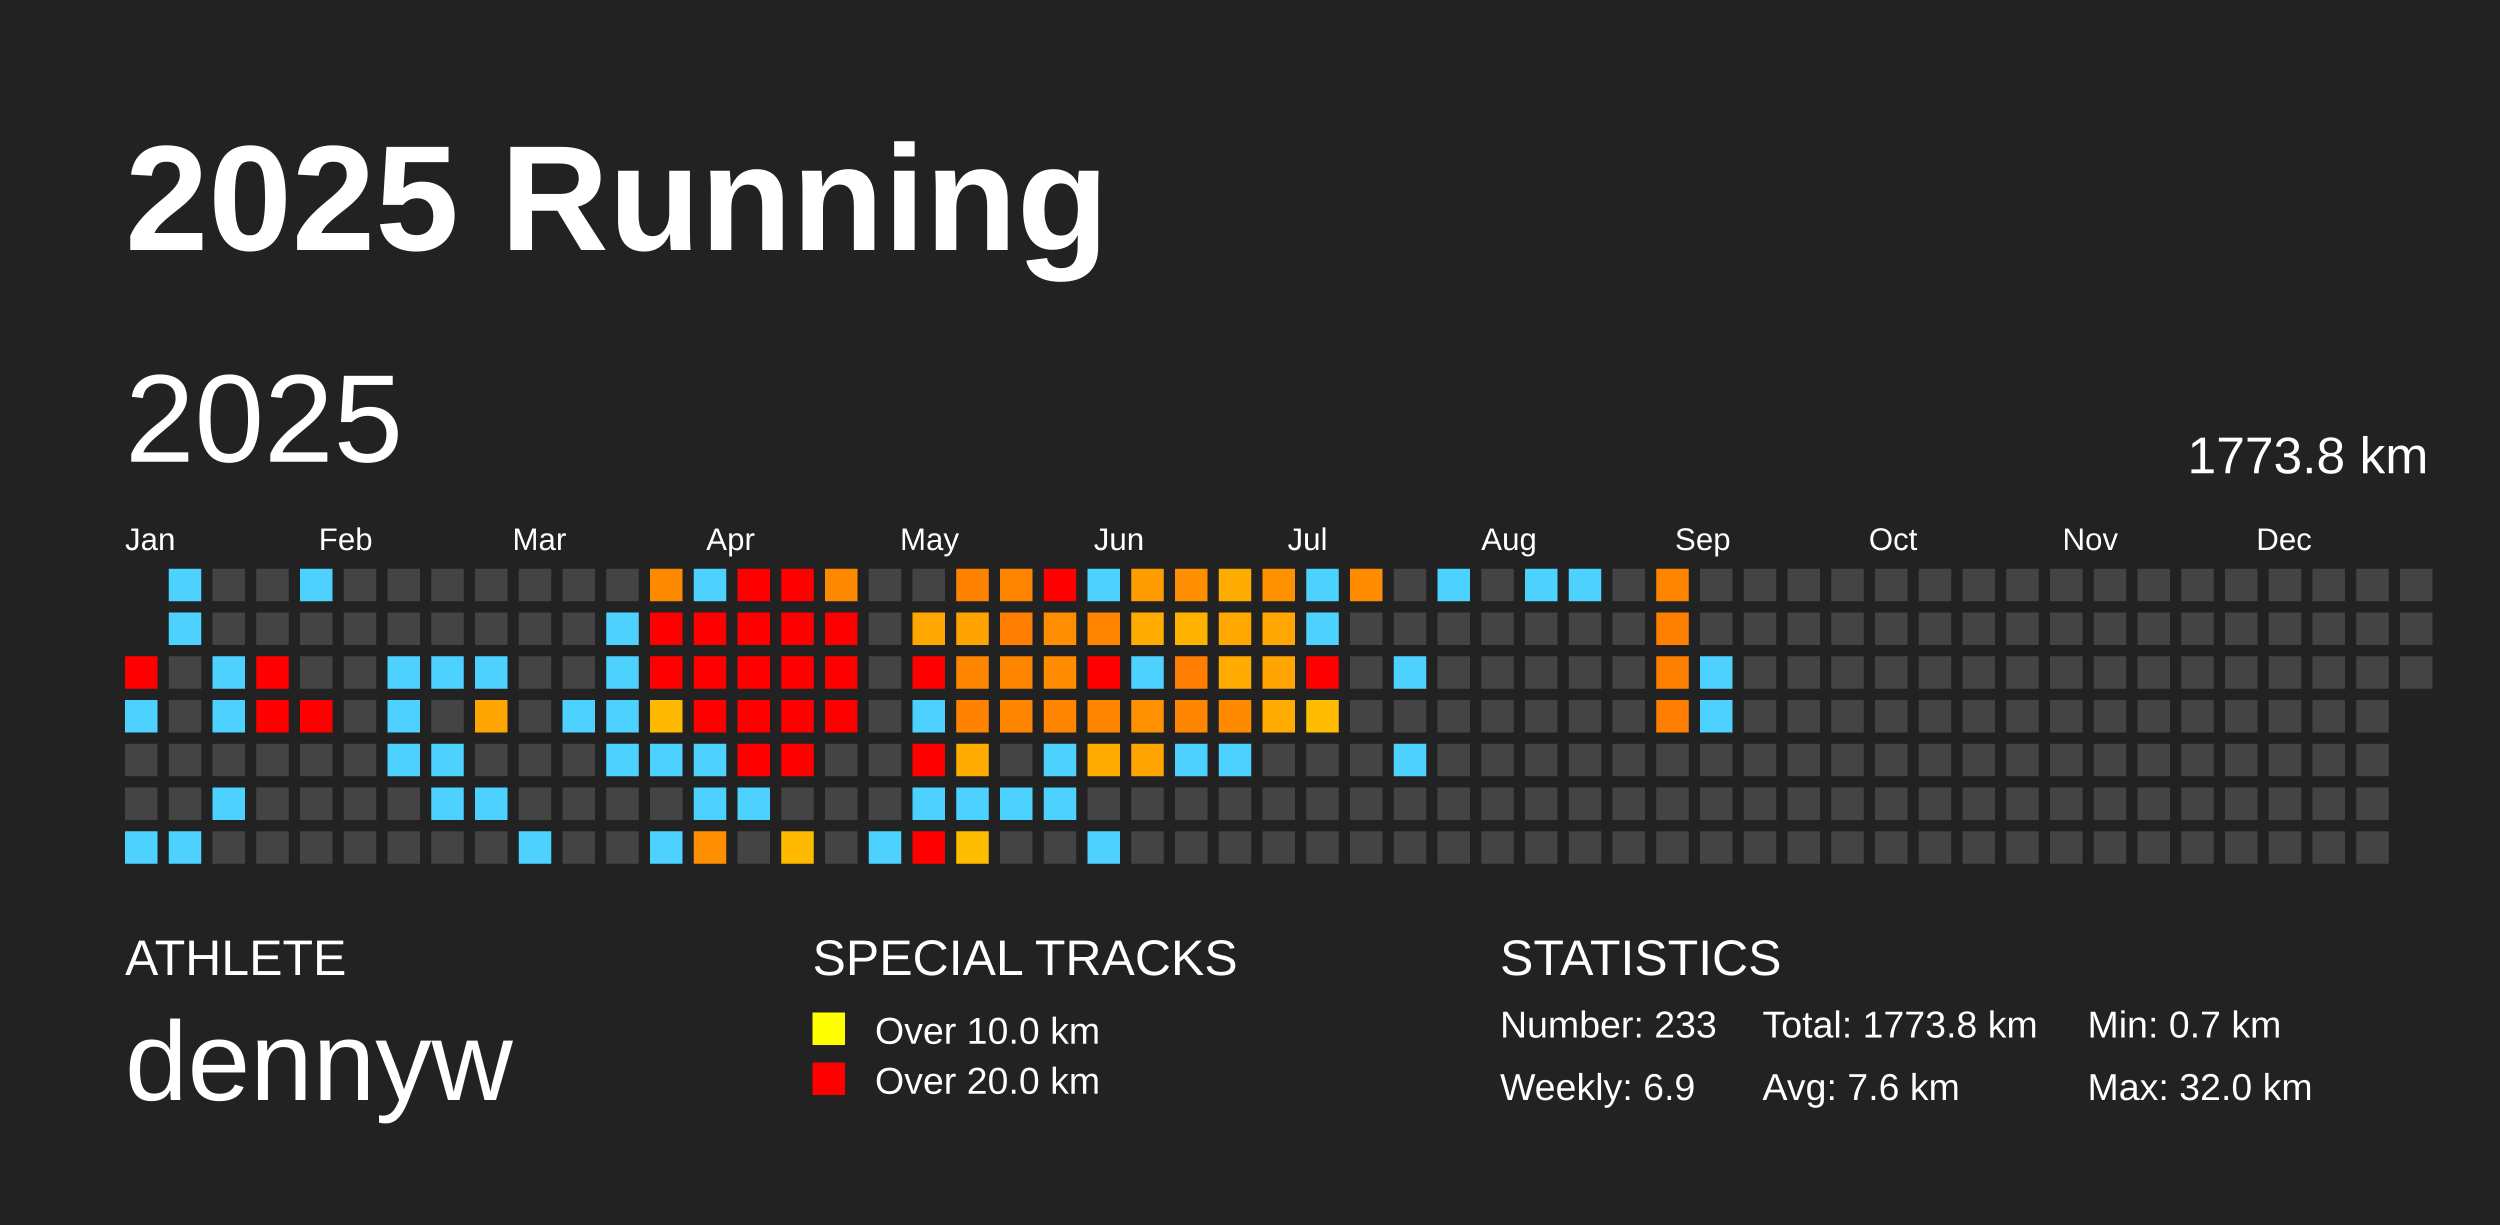
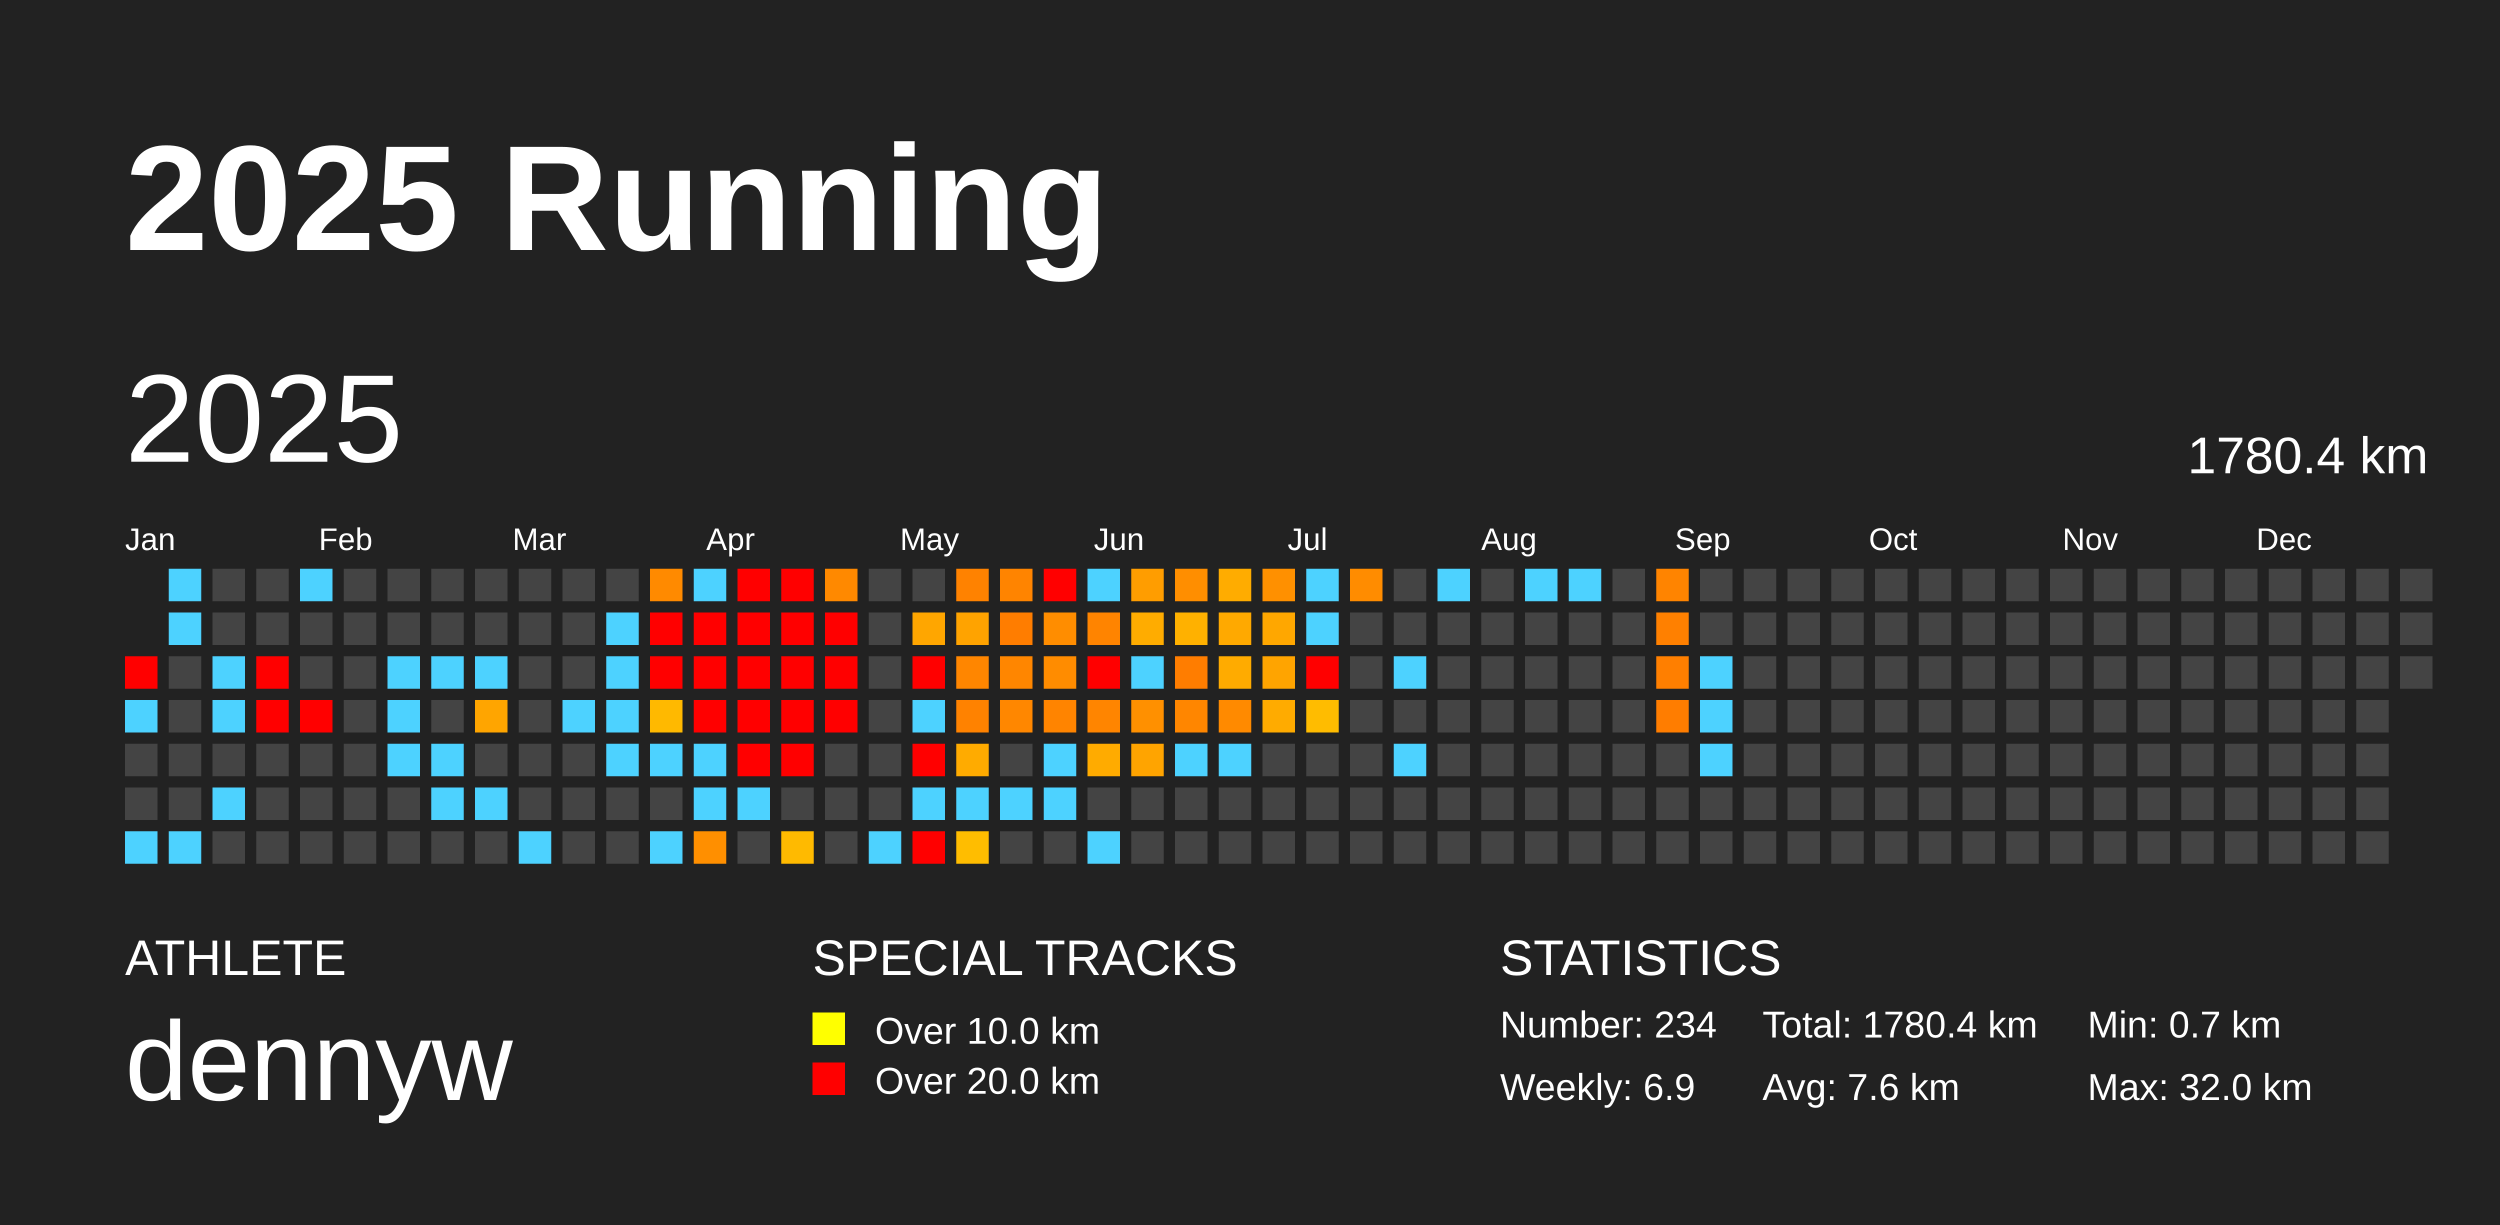
<svg xmlns="http://www.w3.org/2000/svg" baseProfile="full" height="98mm" version="1.1" viewBox="0,0,200,98" width="200mm">
  <defs />
  <rect fill="#222222" height="98" width="200" x="0" y="0" />
  <text fill="#FFFFFF" style="font-size:12px; font-family:Arial; font-weight:bold;" x="10" y="20">2025 Running</text>
  <text fill="#FFFFFF" style="font-size:4px; font-family:Arial" x="10" y="78">ATHLETE</text>
  <text fill="#FFFFFF" style="font-size:9px; font-family:Arial" x="10" y="88">dennyw</text>
  <text fill="#FFFFFF" style="font-size:4px; font-family:Arial" x="65" y="78">SPECIAL TRACKS</text>
  <rect fill="yellow" height="2.6" width="2.6" x="65" y="81" />
  <text fill="#FFFFFF" style="font-size:3px; font-family:Arial" x="70" y="83.5">Over 10.0 km</text>
  <rect fill="red" height="2.6" width="2.6" x="65" y="85" />
  <text fill="#FFFFFF" style="font-size:3px; font-family:Arial" x="70" y="87.5">Over 20.0 km</text>
  <text fill="#FFFFFF" style="font-size:4px; font-family:Arial" x="120" y="78">STATISTICS</text>
-   <text fill="#FFFFFF" style="font-size:3px; font-family:Arial" x="120" y="83">Number: 233</text>
+   <text fill="#FFFFFF" style="font-size:3px; font-family:Arial" x="120" y="83">Number: 234</text>
  <text fill="#FFFFFF" style="font-size:3px; font-family:Arial" x="120" y="88">Weekly: 6.9</text>
-   <text fill="#FFFFFF" style="font-size:3px; font-family:Arial" x="141" y="83">Total: 1773.8 km</text>
+   <text fill="#FFFFFF" style="font-size:3px; font-family:Arial" x="141" y="83">Total: 1780.4 km</text>
  <text fill="#FFFFFF" style="font-size:3px; font-family:Arial" x="141" y="88">Avg: 7.6 km</text>
  <text fill="#FFFFFF" style="font-size:3px; font-family:Arial" x="167" y="83">Min: 0.7 km</text>
  <text fill="#FFFFFF" style="font-size:3px; font-family:Arial" x="167" y="88">Max: 32.0 km</text>
  <text dominant-baseline="hanging" fill="#FFFFFF" style="font-size:10.0px; font-family:Arial;" x="10" y="30">2025</text>
-   <text dominant-baseline="hanging" fill="#FFFFFF" style="font-size:4.125px; font-family:Arial;" x="175" y="35">1773.8 km</text>
+   <text dominant-baseline="hanging" fill="#FFFFFF" style="font-size:4.125px; font-family:Arial;" x="175" y="35">1780.4 km</text>
  <text fill="#FFFFFF" style="font-size:2.5px; font-family:Arial" x="10.0" y="44">Jan</text>
  <text fill="#FFFFFF" style="font-size:2.5px; font-family:Arial" x="25.5" y="44">Feb</text>
  <text fill="#FFFFFF" style="font-size:2.5px; font-family:Arial" x="41.0" y="44">Mar</text>
  <text fill="#FFFFFF" style="font-size:2.5px; font-family:Arial" x="56.5" y="44">Apr</text>
  <text fill="#FFFFFF" style="font-size:2.5px; font-family:Arial" x="72.0" y="44">May</text>
  <text fill="#FFFFFF" style="font-size:2.5px; font-family:Arial" x="87.5" y="44">Jun</text>
  <text fill="#FFFFFF" style="font-size:2.5px; font-family:Arial" x="103.0" y="44">Jul</text>
  <text fill="#FFFFFF" style="font-size:2.5px; font-family:Arial" x="118.5" y="44">Aug</text>
  <text fill="#FFFFFF" style="font-size:2.5px; font-family:Arial" x="134.0" y="44">Sep</text>
  <text fill="#FFFFFF" style="font-size:2.5px; font-family:Arial" x="149.5" y="44">Oct</text>
  <text fill="#FFFFFF" style="font-size:2.5px; font-family:Arial" x="165.0" y="44">Nov</text>
  <text fill="#FFFFFF" style="font-size:2.5px; font-family:Arial" x="180.5" y="44">Dec</text>
  <rect fill="red" height="2.6" width="2.6" x="10.0" y="52.5" />
  <rect fill="#4dd2ff" height="2.6" width="2.6" x="10.0" y="56.0" />
  <rect fill="#444444" height="2.6" width="2.6" x="10.0" y="59.5" />
  <rect fill="#444444" height="2.6" width="2.6" x="10.0" y="63.0" />
  <rect fill="#4dd2ff" height="2.6" width="2.6" x="10.0" y="66.5" />
  <rect fill="#4dd2ff" height="2.6" width="2.6" x="13.5" y="45.5" />
  <rect fill="#4dd2ff" height="2.6" width="2.6" x="13.5" y="49.0" />
  <rect fill="#444444" height="2.6" width="2.6" x="13.5" y="52.5" />
  <rect fill="#444444" height="2.6" width="2.6" x="13.5" y="56.0" />
  <rect fill="#444444" height="2.6" width="2.6" x="13.5" y="59.5" />
  <rect fill="#444444" height="2.6" width="2.6" x="13.5" y="63.0" />
  <rect fill="#4dd2ff" height="2.6" width="2.6" x="13.5" y="66.5" />
  <rect fill="#444444" height="2.6" width="2.6" x="17.0" y="45.5" />
  <rect fill="#444444" height="2.6" width="2.6" x="17.0" y="49.0" />
  <rect fill="#4dd2ff" height="2.6" width="2.6" x="17.0" y="52.5" />
  <rect fill="#4dd2ff" height="2.6" width="2.6" x="17.0" y="56.0" />
  <rect fill="#444444" height="2.6" width="2.6" x="17.0" y="59.5" />
  <rect fill="#4dd2ff" height="2.6" width="2.6" x="17.0" y="63.0" />
  <rect fill="#444444" height="2.6" width="2.6" x="17.0" y="66.5" />
  <rect fill="#444444" height="2.6" width="2.6" x="20.5" y="45.5" />
  <rect fill="#444444" height="2.6" width="2.6" x="20.5" y="49.0" />
  <rect fill="red" height="2.6" width="2.6" x="20.5" y="52.5" />
  <rect fill="red" height="2.6" width="2.6" x="20.5" y="56.0" />
  <rect fill="#444444" height="2.6" width="2.6" x="20.5" y="59.5" />
  <rect fill="#444444" height="2.6" width="2.6" x="20.5" y="63.0" />
  <rect fill="#444444" height="2.6" width="2.6" x="20.5" y="66.5" />
  <rect fill="#4dd2ff" height="2.6" width="2.6" x="24.0" y="45.5" />
  <rect fill="#444444" height="2.6" width="2.6" x="24.0" y="49.0" />
  <rect fill="#444444" height="2.6" width="2.6" x="24.0" y="52.5" />
  <rect fill="red" height="2.6" width="2.6" x="24.0" y="56.0" />
  <rect fill="#444444" height="2.6" width="2.6" x="24.0" y="59.5" />
  <rect fill="#444444" height="2.6" width="2.6" x="24.0" y="63.0" />
  <rect fill="#444444" height="2.6" width="2.6" x="24.0" y="66.5" />
  <rect fill="#444444" height="2.6" width="2.6" x="27.5" y="45.5" />
  <rect fill="#444444" height="2.6" width="2.6" x="27.5" y="49.0" />
  <rect fill="#444444" height="2.6" width="2.6" x="27.5" y="52.5" />
  <rect fill="#444444" height="2.6" width="2.6" x="27.5" y="56.0" />
  <rect fill="#444444" height="2.6" width="2.6" x="27.5" y="59.5" />
  <rect fill="#444444" height="2.6" width="2.6" x="27.5" y="63.0" />
  <rect fill="#444444" height="2.6" width="2.6" x="27.5" y="66.5" />
  <rect fill="#444444" height="2.6" width="2.6" x="31.0" y="45.5" />
  <rect fill="#444444" height="2.6" width="2.6" x="31.0" y="49.0" />
  <rect fill="#4dd2ff" height="2.6" width="2.6" x="31.0" y="52.5" />
  <rect fill="#4dd2ff" height="2.6" width="2.6" x="31.0" y="56.0" />
  <rect fill="#4dd2ff" height="2.6" width="2.6" x="31.0" y="59.5" />
  <rect fill="#444444" height="2.6" width="2.6" x="31.0" y="63.0" />
  <rect fill="#444444" height="2.6" width="2.6" x="31.0" y="66.5" />
  <rect fill="#444444" height="2.6" width="2.6" x="34.5" y="45.5" />
  <rect fill="#444444" height="2.6" width="2.6" x="34.5" y="49.0" />
  <rect fill="#4dd2ff" height="2.6" width="2.6" x="34.5" y="52.5" />
  <rect fill="#444444" height="2.6" width="2.6" x="34.5" y="56.0" />
  <rect fill="#4dd2ff" height="2.6" width="2.6" x="34.5" y="59.5" />
  <rect fill="#4dd2ff" height="2.6" width="2.6" x="34.5" y="63.0" />
  <rect fill="#444444" height="2.6" width="2.6" x="34.5" y="66.5" />
  <rect fill="#444444" height="2.6" width="2.6" x="38.0" y="45.5" />
  <rect fill="#444444" height="2.6" width="2.6" x="38.0" y="49.0" />
  <rect fill="#4dd2ff" height="2.6" width="2.6" x="38.0" y="52.5" />
  <rect fill="#ffa500" height="2.6" width="2.6" x="38.0" y="56.0" />
  <rect fill="#444444" height="2.6" width="2.6" x="38.0" y="59.5" />
  <rect fill="#4dd2ff" height="2.6" width="2.6" x="38.0" y="63.0" />
  <rect fill="#444444" height="2.6" width="2.6" x="38.0" y="66.5" />
  <rect fill="#444444" height="2.6" width="2.6" x="41.5" y="45.5" />
  <rect fill="#444444" height="2.6" width="2.6" x="41.5" y="49.0" />
  <rect fill="#444444" height="2.6" width="2.6" x="41.5" y="52.5" />
  <rect fill="#444444" height="2.6" width="2.6" x="41.5" y="56.0" />
  <rect fill="#444444" height="2.6" width="2.6" x="41.5" y="59.5" />
  <rect fill="#444444" height="2.6" width="2.6" x="41.5" y="63.0" />
  <rect fill="#4dd2ff" height="2.6" width="2.6" x="41.5" y="66.5" />
  <rect fill="#444444" height="2.6" width="2.6" x="45.0" y="45.5" />
  <rect fill="#444444" height="2.6" width="2.6" x="45.0" y="49.0" />
  <rect fill="#444444" height="2.6" width="2.6" x="45.0" y="52.5" />
  <rect fill="#4dd2ff" height="2.6" width="2.6" x="45.0" y="56.0" />
  <rect fill="#444444" height="2.6" width="2.6" x="45.0" y="59.5" />
  <rect fill="#444444" height="2.6" width="2.6" x="45.0" y="63.0" />
  <rect fill="#444444" height="2.6" width="2.6" x="45.0" y="66.5" />
  <rect fill="#444444" height="2.6" width="2.6" x="48.5" y="45.5" />
  <rect fill="#4dd2ff" height="2.6" width="2.6" x="48.5" y="49.0" />
  <rect fill="#4dd2ff" height="2.6" width="2.6" x="48.5" y="52.5" />
  <rect fill="#4dd2ff" height="2.6" width="2.6" x="48.5" y="56.0" />
  <rect fill="#4dd2ff" height="2.6" width="2.6" x="48.5" y="59.5" />
  <rect fill="#444444" height="2.6" width="2.6" x="48.5" y="63.0" />
  <rect fill="#444444" height="2.6" width="2.6" x="48.5" y="66.5" />
  <rect fill="#ff8a00" height="2.6" width="2.6" x="52.0" y="45.5" />
  <rect fill="red" height="2.6" width="2.6" x="52.0" y="49.0" />
  <rect fill="red" height="2.6" width="2.6" x="52.0" y="52.5" />
  <rect fill="#ffb900" height="2.6" width="2.6" x="52.0" y="56.0" />
  <rect fill="#4dd2ff" height="2.6" width="2.6" x="52.0" y="59.5" />
  <rect fill="#444444" height="2.6" width="2.6" x="52.0" y="63.0" />
  <rect fill="#4dd2ff" height="2.6" width="2.6" x="52.0" y="66.5" />
  <rect fill="#4dd2ff" height="2.6" width="2.6" x="55.5" y="45.5" />
  <rect fill="red" height="2.6" width="2.6" x="55.5" y="49.0" />
  <rect fill="red" height="2.6" width="2.6" x="55.5" y="52.5" />
  <rect fill="red" height="2.6" width="2.6" x="55.5" y="56.0" />
  <rect fill="#4dd2ff" height="2.6" width="2.6" x="55.5" y="59.5" />
  <rect fill="#4dd2ff" height="2.6" width="2.6" x="55.5" y="63.0" />
  <rect fill="#ff8f00" height="2.6" width="2.6" x="55.5" y="66.5" />
  <rect fill="red" height="2.6" width="2.6" x="59.0" y="45.5" />
  <rect fill="red" height="2.6" width="2.6" x="59.0" y="49.0" />
  <rect fill="red" height="2.6" width="2.6" x="59.0" y="52.5" />
  <rect fill="red" height="2.6" width="2.6" x="59.0" y="56.0" />
  <rect fill="red" height="2.6" width="2.6" x="59.0" y="59.5" />
  <rect fill="#4dd2ff" height="2.6" width="2.6" x="59.0" y="63.0" />
  <rect fill="#444444" height="2.6" width="2.6" x="59.0" y="66.5" />
  <rect fill="red" height="2.6" width="2.6" x="62.5" y="45.5" />
  <rect fill="red" height="2.6" width="2.6" x="62.5" y="49.0" />
  <rect fill="red" height="2.6" width="2.6" x="62.5" y="52.5" />
  <rect fill="red" height="2.6" width="2.6" x="62.5" y="56.0" />
  <rect fill="red" height="2.6" width="2.6" x="62.5" y="59.5" />
  <rect fill="#444444" height="2.6" width="2.6" x="62.5" y="63.0" />
  <rect fill="#ffba00" height="2.6" width="2.6" x="62.5" y="66.5" />
  <rect fill="#ff8900" height="2.6" width="2.6" x="66.0" y="45.5" />
  <rect fill="red" height="2.6" width="2.6" x="66.0" y="49.0" />
  <rect fill="red" height="2.6" width="2.6" x="66.0" y="52.5" />
  <rect fill="red" height="2.6" width="2.6" x="66.0" y="56.0" />
  <rect fill="#444444" height="2.6" width="2.6" x="66.0" y="59.5" />
  <rect fill="#444444" height="2.6" width="2.6" x="66.0" y="63.0" />
  <rect fill="#444444" height="2.6" width="2.6" x="66.0" y="66.5" />
  <rect fill="#444444" height="2.6" width="2.6" x="69.5" y="45.5" />
  <rect fill="#444444" height="2.6" width="2.6" x="69.5" y="49.0" />
  <rect fill="#444444" height="2.6" width="2.6" x="69.5" y="52.5" />
  <rect fill="#444444" height="2.6" width="2.6" x="69.5" y="56.0" />
  <rect fill="#444444" height="2.6" width="2.6" x="69.5" y="59.5" />
  <rect fill="#444444" height="2.6" width="2.6" x="69.5" y="63.0" />
  <rect fill="#4dd2ff" height="2.6" width="2.6" x="69.5" y="66.5" />
  <rect fill="#444444" height="2.6" width="2.6" x="73.0" y="45.5" />
  <rect fill="#ffa600" height="2.6" width="2.6" x="73.0" y="49.0" />
  <rect fill="red" height="2.6" width="2.6" x="73.0" y="52.5" />
  <rect fill="#4dd2ff" height="2.6" width="2.6" x="73.0" y="56.0" />
  <rect fill="red" height="2.6" width="2.6" x="73.0" y="59.5" />
  <rect fill="#4dd2ff" height="2.6" width="2.6" x="73.0" y="63.0" />
  <rect fill="red" height="2.6" width="2.6" x="73.0" y="66.5" />
  <rect fill="#ff8200" height="2.6" width="2.6" x="76.5" y="45.5" />
  <rect fill="#ffa300" height="2.6" width="2.6" x="76.5" y="49.0" />
  <rect fill="#ff8600" height="2.6" width="2.6" x="76.5" y="52.5" />
  <rect fill="#ff8200" height="2.6" width="2.6" x="76.5" y="56.0" />
  <rect fill="#ffab00" height="2.6" width="2.6" x="76.5" y="59.5" />
  <rect fill="#4dd2ff" height="2.6" width="2.6" x="76.5" y="63.0" />
  <rect fill="#ffbd00" height="2.6" width="2.6" x="76.5" y="66.5" />
  <rect fill="#ff8400" height="2.6" width="2.6" x="80.0" y="45.5" />
  <rect fill="#ff7d00" height="2.6" width="2.6" x="80.0" y="49.0" />
  <rect fill="#ff8600" height="2.6" width="2.6" x="80.0" y="52.5" />
  <rect fill="#ff8700" height="2.6" width="2.6" x="80.0" y="56.0" />
  <rect fill="#444444" height="2.6" width="2.6" x="80.0" y="59.5" />
  <rect fill="#4dd2ff" height="2.6" width="2.6" x="80.0" y="63.0" />
  <rect fill="#444444" height="2.6" width="2.6" x="80.0" y="66.5" />
  <rect fill="red" height="2.6" width="2.6" x="83.5" y="45.5" />
  <rect fill="#ff8d00" height="2.6" width="2.6" x="83.5" y="49.0" />
  <rect fill="#ff8c00" height="2.6" width="2.6" x="83.5" y="52.5" />
  <rect fill="#ff8400" height="2.6" width="2.6" x="83.5" y="56.0" />
  <rect fill="#4dd2ff" height="2.6" width="2.6" x="83.5" y="59.5" />
  <rect fill="#4dd2ff" height="2.6" width="2.6" x="83.5" y="63.0" />
  <rect fill="#444444" height="2.6" width="2.6" x="83.5" y="66.5" />
  <rect fill="#4dd2ff" height="2.6" width="2.6" x="87.0" y="45.5" />
  <rect fill="#ff8400" height="2.6" width="2.6" x="87.0" y="49.0" />
  <rect fill="red" height="2.6" width="2.6" x="87.0" y="52.5" />
  <rect fill="#ff8500" height="2.6" width="2.6" x="87.0" y="56.0" />
  <rect fill="#ffab00" height="2.6" width="2.6" x="87.0" y="59.5" />
  <rect fill="#444444" height="2.6" width="2.6" x="87.0" y="63.0" />
  <rect fill="#4dd2ff" height="2.6" width="2.6" x="87.0" y="66.5" />
  <rect fill="#ff9d00" height="2.6" width="2.6" x="90.5" y="45.5" />
  <rect fill="#ffac00" height="2.6" width="2.6" x="90.5" y="49.0" />
  <rect fill="#4dd2ff" height="2.6" width="2.6" x="90.5" y="52.5" />
  <rect fill="#ff9000" height="2.6" width="2.6" x="90.5" y="56.0" />
  <rect fill="#ffa400" height="2.6" width="2.6" x="90.5" y="59.5" />
  <rect fill="#444444" height="2.6" width="2.6" x="90.5" y="63.0" />
  <rect fill="#444444" height="2.6" width="2.6" x="90.5" y="66.5" />
  <rect fill="#ff8e00" height="2.6" width="2.6" x="94.0" y="45.5" />
  <rect fill="#ffb100" height="2.6" width="2.6" x="94.0" y="49.0" />
  <rect fill="#ff7d00" height="2.6" width="2.6" x="94.0" y="52.5" />
  <rect fill="#ff8600" height="2.6" width="2.6" x="94.0" y="56.0" />
  <rect fill="#4dd2ff" height="2.6" width="2.6" x="94.0" y="59.5" />
  <rect fill="#444444" height="2.6" width="2.6" x="94.0" y="63.0" />
  <rect fill="#444444" height="2.6" width="2.6" x="94.0" y="66.5" />
  <rect fill="#ffac00" height="2.6" width="2.6" x="97.5" y="45.5" />
  <rect fill="#ffa900" height="2.6" width="2.6" x="97.5" y="49.0" />
  <rect fill="#ffab00" height="2.6" width="2.6" x="97.5" y="52.5" />
  <rect fill="#ff8a00" height="2.6" width="2.6" x="97.5" y="56.0" />
  <rect fill="#4dd2ff" height="2.6" width="2.6" x="97.5" y="59.5" />
  <rect fill="#444444" height="2.6" width="2.6" x="97.5" y="63.0" />
  <rect fill="#444444" height="2.6" width="2.6" x="97.5" y="66.5" />
  <rect fill="#ff9000" height="2.6" width="2.6" x="101.0" y="45.5" />
  <rect fill="#ffa700" height="2.6" width="2.6" x="101.0" y="49.0" />
  <rect fill="#ffa400" height="2.6" width="2.6" x="101.0" y="52.5" />
  <rect fill="#ffab00" height="2.6" width="2.6" x="101.0" y="56.0" />
  <rect fill="#444444" height="2.6" width="2.6" x="101.0" y="59.5" />
  <rect fill="#444444" height="2.6" width="2.6" x="101.0" y="63.0" />
  <rect fill="#444444" height="2.6" width="2.6" x="101.0" y="66.5" />
  <rect fill="#4dd2ff" height="2.6" width="2.6" x="104.5" y="45.5" />
  <rect fill="#4dd2ff" height="2.6" width="2.6" x="104.5" y="49.0" />
  <rect fill="red" height="2.6" width="2.6" x="104.5" y="52.5" />
  <rect fill="#ffbc00" height="2.6" width="2.6" x="104.5" y="56.0" />
  <rect fill="#444444" height="2.6" width="2.6" x="104.5" y="59.5" />
  <rect fill="#444444" height="2.6" width="2.6" x="104.5" y="63.0" />
  <rect fill="#444444" height="2.6" width="2.6" x="104.5" y="66.5" />
  <rect fill="#ff8c00" height="2.6" width="2.6" x="108.0" y="45.5" />
  <rect fill="#444444" height="2.6" width="2.6" x="108.0" y="49.0" />
  <rect fill="#444444" height="2.6" width="2.6" x="108.0" y="52.5" />
  <rect fill="#444444" height="2.6" width="2.6" x="108.0" y="56.0" />
  <rect fill="#444444" height="2.6" width="2.6" x="108.0" y="59.5" />
  <rect fill="#444444" height="2.6" width="2.6" x="108.0" y="63.0" />
  <rect fill="#444444" height="2.6" width="2.6" x="108.0" y="66.5" />
  <rect fill="#444444" height="2.6" width="2.6" x="111.5" y="45.5" />
  <rect fill="#444444" height="2.6" width="2.6" x="111.5" y="49.0" />
  <rect fill="#4dd2ff" height="2.6" width="2.6" x="111.5" y="52.5" />
  <rect fill="#444444" height="2.6" width="2.6" x="111.5" y="56.0" />
  <rect fill="#4dd2ff" height="2.6" width="2.6" x="111.5" y="59.5" />
  <rect fill="#444444" height="2.6" width="2.6" x="111.5" y="63.0" />
  <rect fill="#444444" height="2.6" width="2.6" x="111.5" y="66.5" />
  <rect fill="#4dd2ff" height="2.6" width="2.6" x="115.0" y="45.5" />
  <rect fill="#444444" height="2.6" width="2.6" x="115.0" y="49.0" />
  <rect fill="#444444" height="2.6" width="2.6" x="115.0" y="52.5" />
  <rect fill="#444444" height="2.6" width="2.6" x="115.0" y="56.0" />
  <rect fill="#444444" height="2.6" width="2.6" x="115.0" y="59.5" />
  <rect fill="#444444" height="2.6" width="2.6" x="115.0" y="63.0" />
  <rect fill="#444444" height="2.6" width="2.6" x="115.0" y="66.5" />
  <rect fill="#444444" height="2.6" width="2.6" x="118.5" y="45.5" />
  <rect fill="#444444" height="2.6" width="2.6" x="118.5" y="49.0" />
  <rect fill="#444444" height="2.6" width="2.6" x="118.5" y="52.5" />
  <rect fill="#444444" height="2.6" width="2.6" x="118.5" y="56.0" />
  <rect fill="#444444" height="2.6" width="2.6" x="118.5" y="59.5" />
  <rect fill="#444444" height="2.6" width="2.6" x="118.5" y="63.0" />
  <rect fill="#444444" height="2.6" width="2.6" x="118.5" y="66.5" />
  <rect fill="#4dd2ff" height="2.6" width="2.6" x="122.0" y="45.5" />
  <rect fill="#444444" height="2.6" width="2.6" x="122.0" y="49.0" />
  <rect fill="#444444" height="2.6" width="2.6" x="122.0" y="52.5" />
  <rect fill="#444444" height="2.6" width="2.6" x="122.0" y="56.0" />
  <rect fill="#444444" height="2.6" width="2.6" x="122.0" y="59.5" />
  <rect fill="#444444" height="2.6" width="2.6" x="122.0" y="63.0" />
  <rect fill="#444444" height="2.6" width="2.6" x="122.0" y="66.5" />
  <rect fill="#4dd2ff" height="2.6" width="2.6" x="125.5" y="45.5" />
  <rect fill="#444444" height="2.6" width="2.6" x="125.5" y="49.0" />
  <rect fill="#444444" height="2.6" width="2.6" x="125.5" y="52.5" />
  <rect fill="#444444" height="2.6" width="2.6" x="125.5" y="56.0" />
  <rect fill="#444444" height="2.6" width="2.6" x="125.5" y="59.5" />
  <rect fill="#444444" height="2.6" width="2.6" x="125.5" y="63.0" />
  <rect fill="#444444" height="2.6" width="2.6" x="125.5" y="66.5" />
  <rect fill="#444444" height="2.6" width="2.6" x="129.0" y="45.5" />
  <rect fill="#444444" height="2.6" width="2.6" x="129.0" y="49.0" />
  <rect fill="#444444" height="2.6" width="2.6" x="129.0" y="52.5" />
  <rect fill="#444444" height="2.6" width="2.6" x="129.0" y="56.0" />
  <rect fill="#444444" height="2.6" width="2.6" x="129.0" y="59.5" />
  <rect fill="#444444" height="2.6" width="2.6" x="129.0" y="63.0" />
  <rect fill="#444444" height="2.6" width="2.6" x="129.0" y="66.5" />
  <rect fill="#ff8400" height="2.6" width="2.6" x="132.5" y="45.5" />
  <rect fill="#ff8000" height="2.6" width="2.6" x="132.5" y="49.0" />
  <rect fill="#ff7f00" height="2.6" width="2.6" x="132.5" y="52.5" />
  <rect fill="#ff7d00" height="2.6" width="2.6" x="132.5" y="56.0" />
  <rect fill="#444444" height="2.6" width="2.6" x="132.5" y="59.5" />
  <rect fill="#444444" height="2.6" width="2.6" x="132.5" y="63.0" />
  <rect fill="#444444" height="2.6" width="2.6" x="132.5" y="66.5" />
  <rect fill="#444444" height="2.6" width="2.6" x="136.0" y="45.5" />
  <rect fill="#444444" height="2.6" width="2.6" x="136.0" y="49.0" />
  <rect fill="#4dd2ff" height="2.6" width="2.6" x="136.0" y="52.5" />
  <rect fill="#4dd2ff" height="2.6" width="2.6" x="136.0" y="56.0" />
-   <rect fill="#444444" height="2.6" width="2.6" x="136.0" y="59.5" />
+   <rect fill="#4dd2ff" height="2.6" width="2.6" x="136.0" y="59.5" />
  <rect fill="#444444" height="2.6" width="2.6" x="136.0" y="63.0" />
  <rect fill="#444444" height="2.6" width="2.6" x="136.0" y="66.5" />
  <rect fill="#444444" height="2.6" width="2.6" x="139.5" y="45.5" />
  <rect fill="#444444" height="2.6" width="2.6" x="139.5" y="49.0" />
  <rect fill="#444444" height="2.6" width="2.6" x="139.5" y="52.5" />
  <rect fill="#444444" height="2.6" width="2.6" x="139.5" y="56.0" />
  <rect fill="#444444" height="2.6" width="2.6" x="139.5" y="59.5" />
  <rect fill="#444444" height="2.6" width="2.6" x="139.5" y="63.0" />
  <rect fill="#444444" height="2.6" width="2.6" x="139.5" y="66.5" />
  <rect fill="#444444" height="2.6" width="2.6" x="143.0" y="45.5" />
  <rect fill="#444444" height="2.6" width="2.6" x="143.0" y="49.0" />
  <rect fill="#444444" height="2.6" width="2.6" x="143.0" y="52.5" />
  <rect fill="#444444" height="2.6" width="2.6" x="143.0" y="56.0" />
  <rect fill="#444444" height="2.6" width="2.6" x="143.0" y="59.5" />
  <rect fill="#444444" height="2.6" width="2.6" x="143.0" y="63.0" />
  <rect fill="#444444" height="2.6" width="2.6" x="143.0" y="66.5" />
  <rect fill="#444444" height="2.6" width="2.6" x="146.5" y="45.5" />
  <rect fill="#444444" height="2.6" width="2.6" x="146.5" y="49.0" />
  <rect fill="#444444" height="2.6" width="2.6" x="146.5" y="52.5" />
  <rect fill="#444444" height="2.6" width="2.6" x="146.5" y="56.0" />
  <rect fill="#444444" height="2.6" width="2.6" x="146.5" y="59.5" />
  <rect fill="#444444" height="2.6" width="2.6" x="146.5" y="63.0" />
  <rect fill="#444444" height="2.6" width="2.6" x="146.5" y="66.5" />
  <rect fill="#444444" height="2.6" width="2.6" x="150.0" y="45.5" />
  <rect fill="#444444" height="2.6" width="2.6" x="150.0" y="49.0" />
  <rect fill="#444444" height="2.6" width="2.6" x="150.0" y="52.5" />
  <rect fill="#444444" height="2.6" width="2.6" x="150.0" y="56.0" />
  <rect fill="#444444" height="2.6" width="2.6" x="150.0" y="59.5" />
  <rect fill="#444444" height="2.6" width="2.6" x="150.0" y="63.0" />
  <rect fill="#444444" height="2.6" width="2.6" x="150.0" y="66.5" />
  <rect fill="#444444" height="2.6" width="2.6" x="153.5" y="45.5" />
  <rect fill="#444444" height="2.6" width="2.6" x="153.5" y="49.0" />
  <rect fill="#444444" height="2.6" width="2.6" x="153.5" y="52.5" />
  <rect fill="#444444" height="2.6" width="2.6" x="153.5" y="56.0" />
  <rect fill="#444444" height="2.6" width="2.6" x="153.5" y="59.5" />
  <rect fill="#444444" height="2.6" width="2.6" x="153.5" y="63.0" />
  <rect fill="#444444" height="2.6" width="2.6" x="153.5" y="66.5" />
  <rect fill="#444444" height="2.6" width="2.6" x="157.0" y="45.5" />
  <rect fill="#444444" height="2.6" width="2.6" x="157.0" y="49.0" />
  <rect fill="#444444" height="2.6" width="2.6" x="157.0" y="52.5" />
  <rect fill="#444444" height="2.6" width="2.6" x="157.0" y="56.0" />
  <rect fill="#444444" height="2.6" width="2.6" x="157.0" y="59.5" />
  <rect fill="#444444" height="2.6" width="2.6" x="157.0" y="63.0" />
  <rect fill="#444444" height="2.6" width="2.6" x="157.0" y="66.5" />
  <rect fill="#444444" height="2.6" width="2.6" x="160.5" y="45.5" />
  <rect fill="#444444" height="2.6" width="2.6" x="160.5" y="49.0" />
  <rect fill="#444444" height="2.6" width="2.6" x="160.5" y="52.5" />
  <rect fill="#444444" height="2.6" width="2.6" x="160.5" y="56.0" />
  <rect fill="#444444" height="2.6" width="2.6" x="160.5" y="59.5" />
  <rect fill="#444444" height="2.6" width="2.6" x="160.5" y="63.0" />
  <rect fill="#444444" height="2.6" width="2.6" x="160.5" y="66.5" />
  <rect fill="#444444" height="2.6" width="2.6" x="164.0" y="45.5" />
  <rect fill="#444444" height="2.6" width="2.6" x="164.0" y="49.0" />
  <rect fill="#444444" height="2.6" width="2.6" x="164.0" y="52.5" />
  <rect fill="#444444" height="2.6" width="2.6" x="164.0" y="56.0" />
  <rect fill="#444444" height="2.6" width="2.6" x="164.0" y="59.5" />
  <rect fill="#444444" height="2.6" width="2.6" x="164.0" y="63.0" />
  <rect fill="#444444" height="2.6" width="2.6" x="164.0" y="66.5" />
  <rect fill="#444444" height="2.6" width="2.6" x="167.5" y="45.5" />
  <rect fill="#444444" height="2.6" width="2.6" x="167.5" y="49.0" />
  <rect fill="#444444" height="2.6" width="2.6" x="167.5" y="52.5" />
  <rect fill="#444444" height="2.6" width="2.6" x="167.5" y="56.0" />
  <rect fill="#444444" height="2.6" width="2.6" x="167.5" y="59.5" />
  <rect fill="#444444" height="2.6" width="2.6" x="167.5" y="63.0" />
  <rect fill="#444444" height="2.6" width="2.6" x="167.5" y="66.5" />
  <rect fill="#444444" height="2.6" width="2.6" x="171.0" y="45.5" />
  <rect fill="#444444" height="2.6" width="2.6" x="171.0" y="49.0" />
  <rect fill="#444444" height="2.6" width="2.6" x="171.0" y="52.5" />
  <rect fill="#444444" height="2.6" width="2.6" x="171.0" y="56.0" />
  <rect fill="#444444" height="2.6" width="2.6" x="171.0" y="59.5" />
  <rect fill="#444444" height="2.6" width="2.6" x="171.0" y="63.0" />
  <rect fill="#444444" height="2.6" width="2.6" x="171.0" y="66.5" />
  <rect fill="#444444" height="2.6" width="2.6" x="174.5" y="45.5" />
  <rect fill="#444444" height="2.6" width="2.6" x="174.5" y="49.0" />
  <rect fill="#444444" height="2.6" width="2.6" x="174.5" y="52.5" />
  <rect fill="#444444" height="2.6" width="2.6" x="174.5" y="56.0" />
  <rect fill="#444444" height="2.6" width="2.6" x="174.5" y="59.5" />
  <rect fill="#444444" height="2.6" width="2.6" x="174.5" y="63.0" />
  <rect fill="#444444" height="2.6" width="2.6" x="174.5" y="66.5" />
  <rect fill="#444444" height="2.6" width="2.6" x="178.0" y="45.5" />
  <rect fill="#444444" height="2.6" width="2.6" x="178.0" y="49.0" />
  <rect fill="#444444" height="2.6" width="2.6" x="178.0" y="52.5" />
  <rect fill="#444444" height="2.6" width="2.6" x="178.0" y="56.0" />
  <rect fill="#444444" height="2.6" width="2.6" x="178.0" y="59.5" />
  <rect fill="#444444" height="2.6" width="2.6" x="178.0" y="63.0" />
  <rect fill="#444444" height="2.6" width="2.6" x="178.0" y="66.5" />
  <rect fill="#444444" height="2.6" width="2.6" x="181.5" y="45.5" />
  <rect fill="#444444" height="2.6" width="2.6" x="181.5" y="49.0" />
  <rect fill="#444444" height="2.6" width="2.6" x="181.5" y="52.5" />
  <rect fill="#444444" height="2.6" width="2.6" x="181.5" y="56.0" />
  <rect fill="#444444" height="2.6" width="2.6" x="181.5" y="59.5" />
  <rect fill="#444444" height="2.6" width="2.6" x="181.5" y="63.0" />
  <rect fill="#444444" height="2.6" width="2.6" x="181.5" y="66.5" />
  <rect fill="#444444" height="2.6" width="2.6" x="185.0" y="45.5" />
  <rect fill="#444444" height="2.6" width="2.6" x="185.0" y="49.0" />
  <rect fill="#444444" height="2.6" width="2.6" x="185.0" y="52.5" />
  <rect fill="#444444" height="2.6" width="2.6" x="185.0" y="56.0" />
  <rect fill="#444444" height="2.6" width="2.6" x="185.0" y="59.5" />
  <rect fill="#444444" height="2.6" width="2.6" x="185.0" y="63.0" />
  <rect fill="#444444" height="2.6" width="2.6" x="185.0" y="66.5" />
  <rect fill="#444444" height="2.6" width="2.6" x="188.5" y="45.5" />
  <rect fill="#444444" height="2.6" width="2.6" x="188.5" y="49.0" />
  <rect fill="#444444" height="2.6" width="2.6" x="188.5" y="52.5" />
  <rect fill="#444444" height="2.6" width="2.6" x="188.5" y="56.0" />
  <rect fill="#444444" height="2.6" width="2.6" x="188.5" y="59.5" />
  <rect fill="#444444" height="2.6" width="2.6" x="188.5" y="63.0" />
  <rect fill="#444444" height="2.6" width="2.6" x="188.5" y="66.5" />
  <rect fill="#444444" height="2.6" width="2.6" x="192.0" y="45.5" />
  <rect fill="#444444" height="2.6" width="2.6" x="192.0" y="49.0" />
  <rect fill="#444444" height="2.6" width="2.6" x="192.0" y="52.5" />
</svg>
